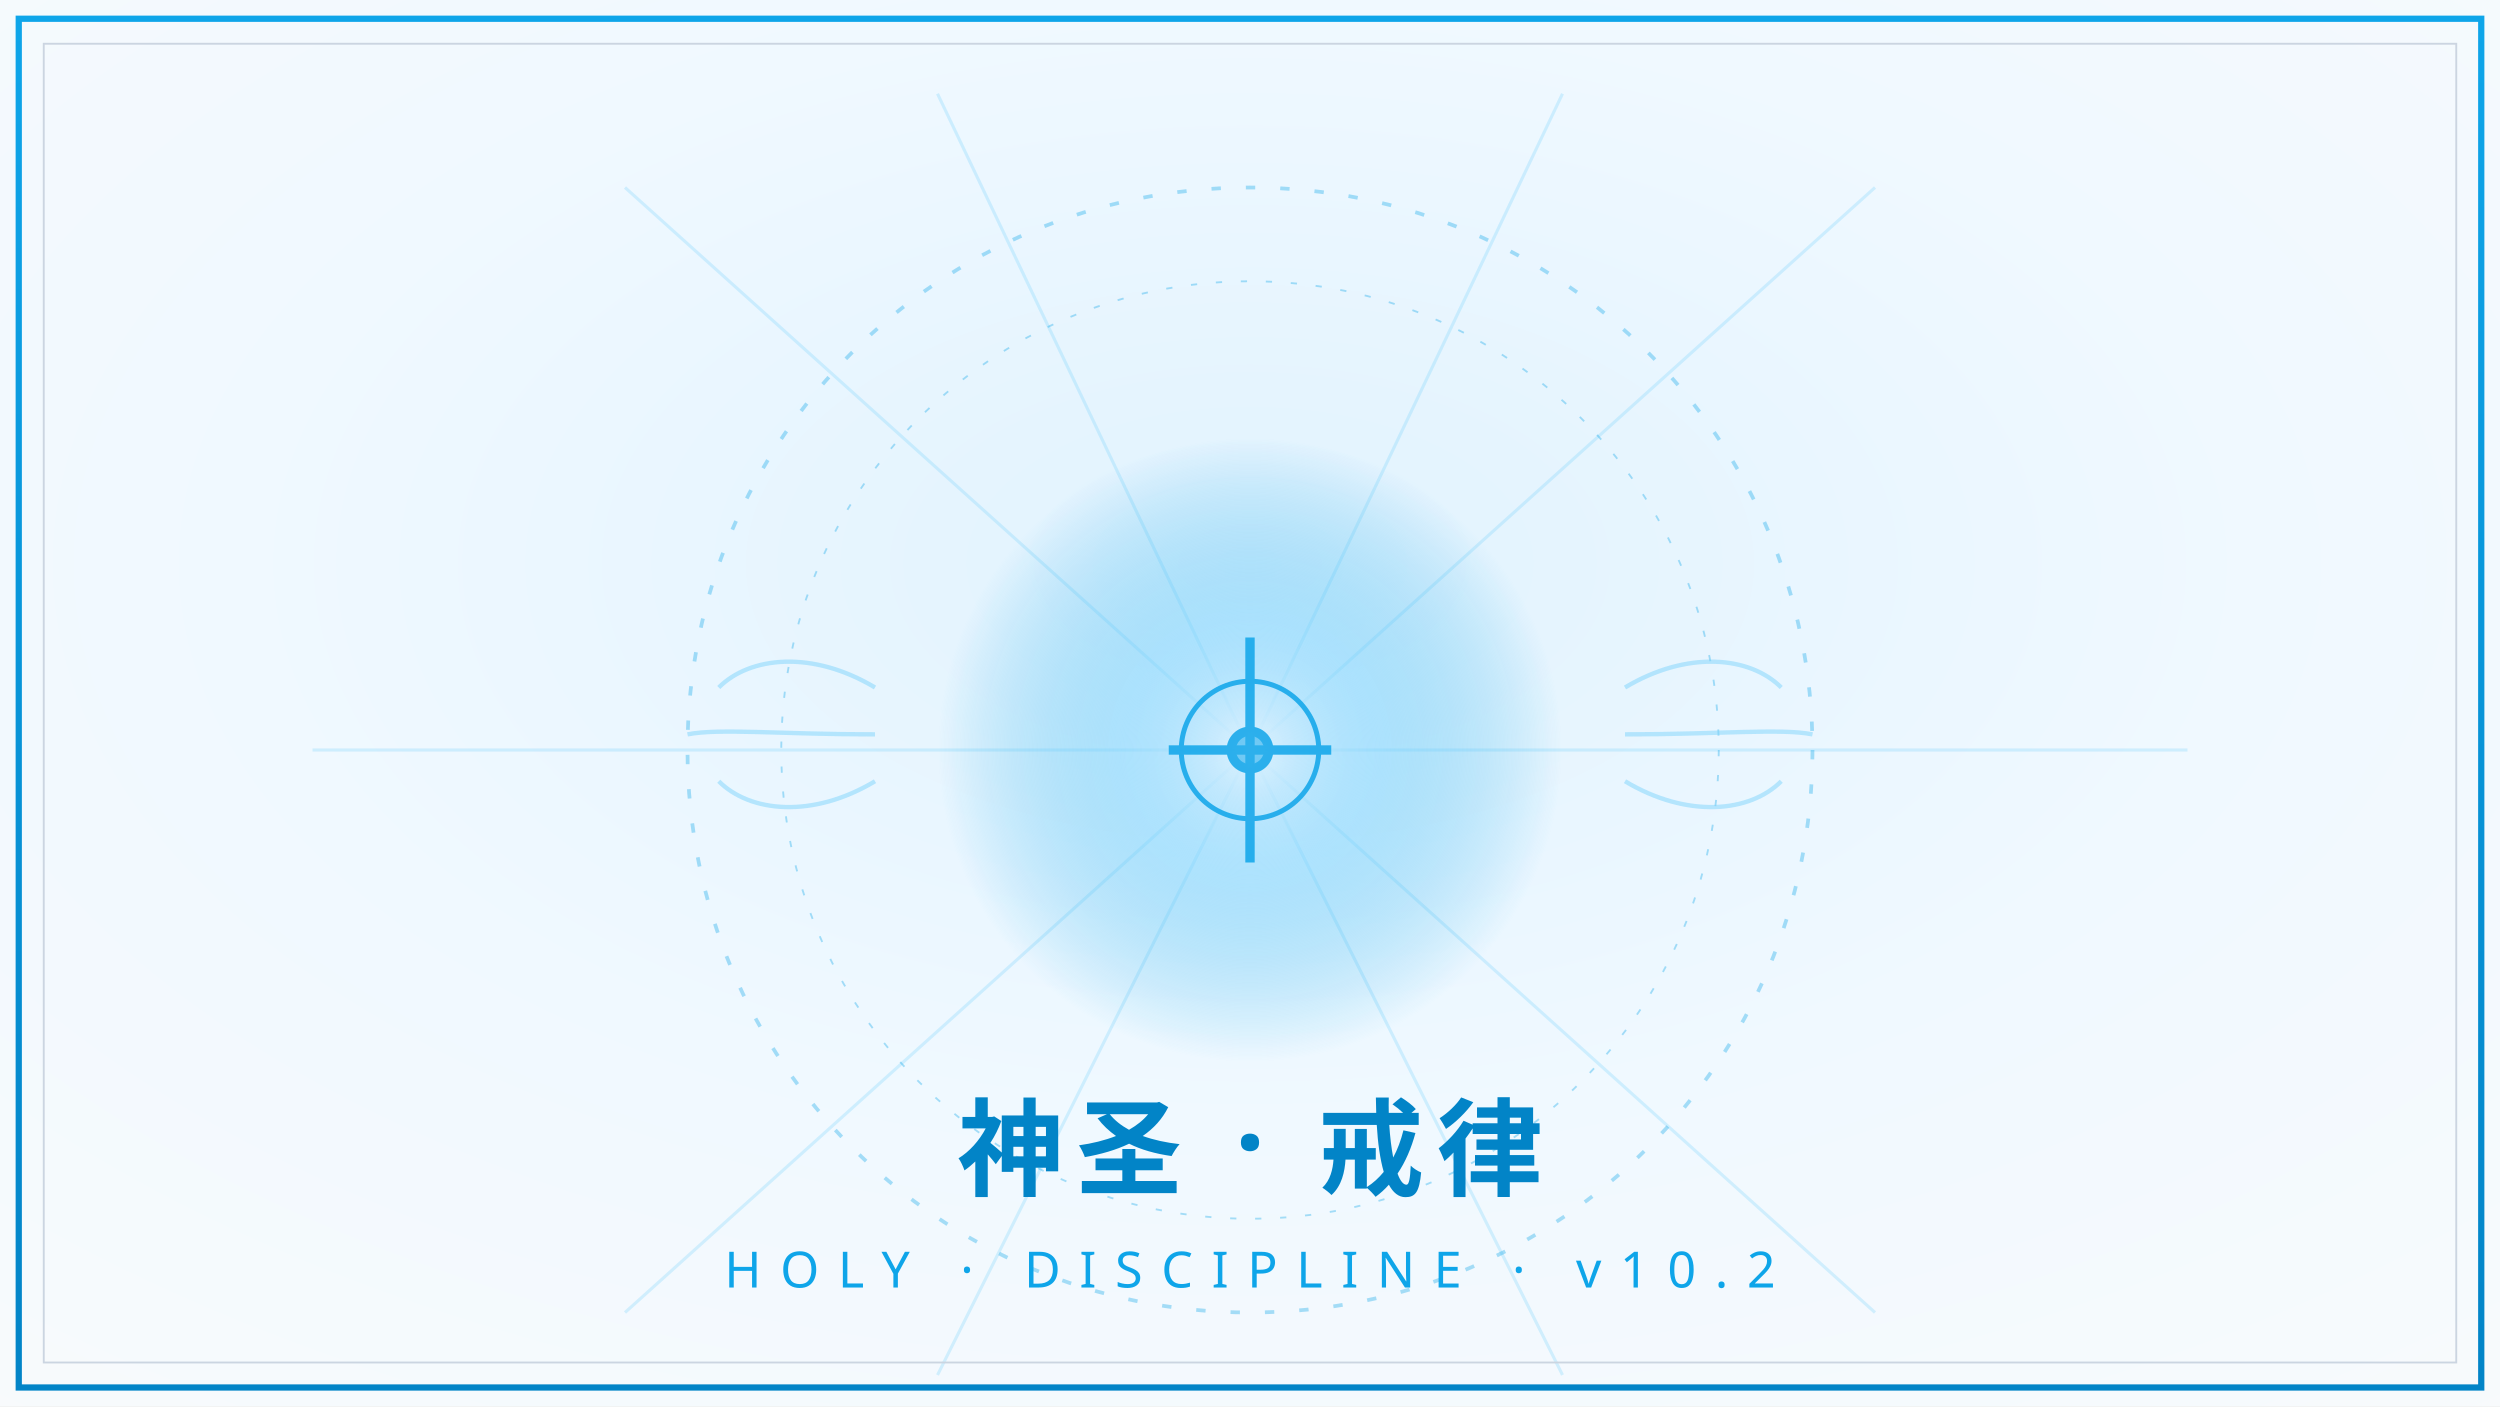
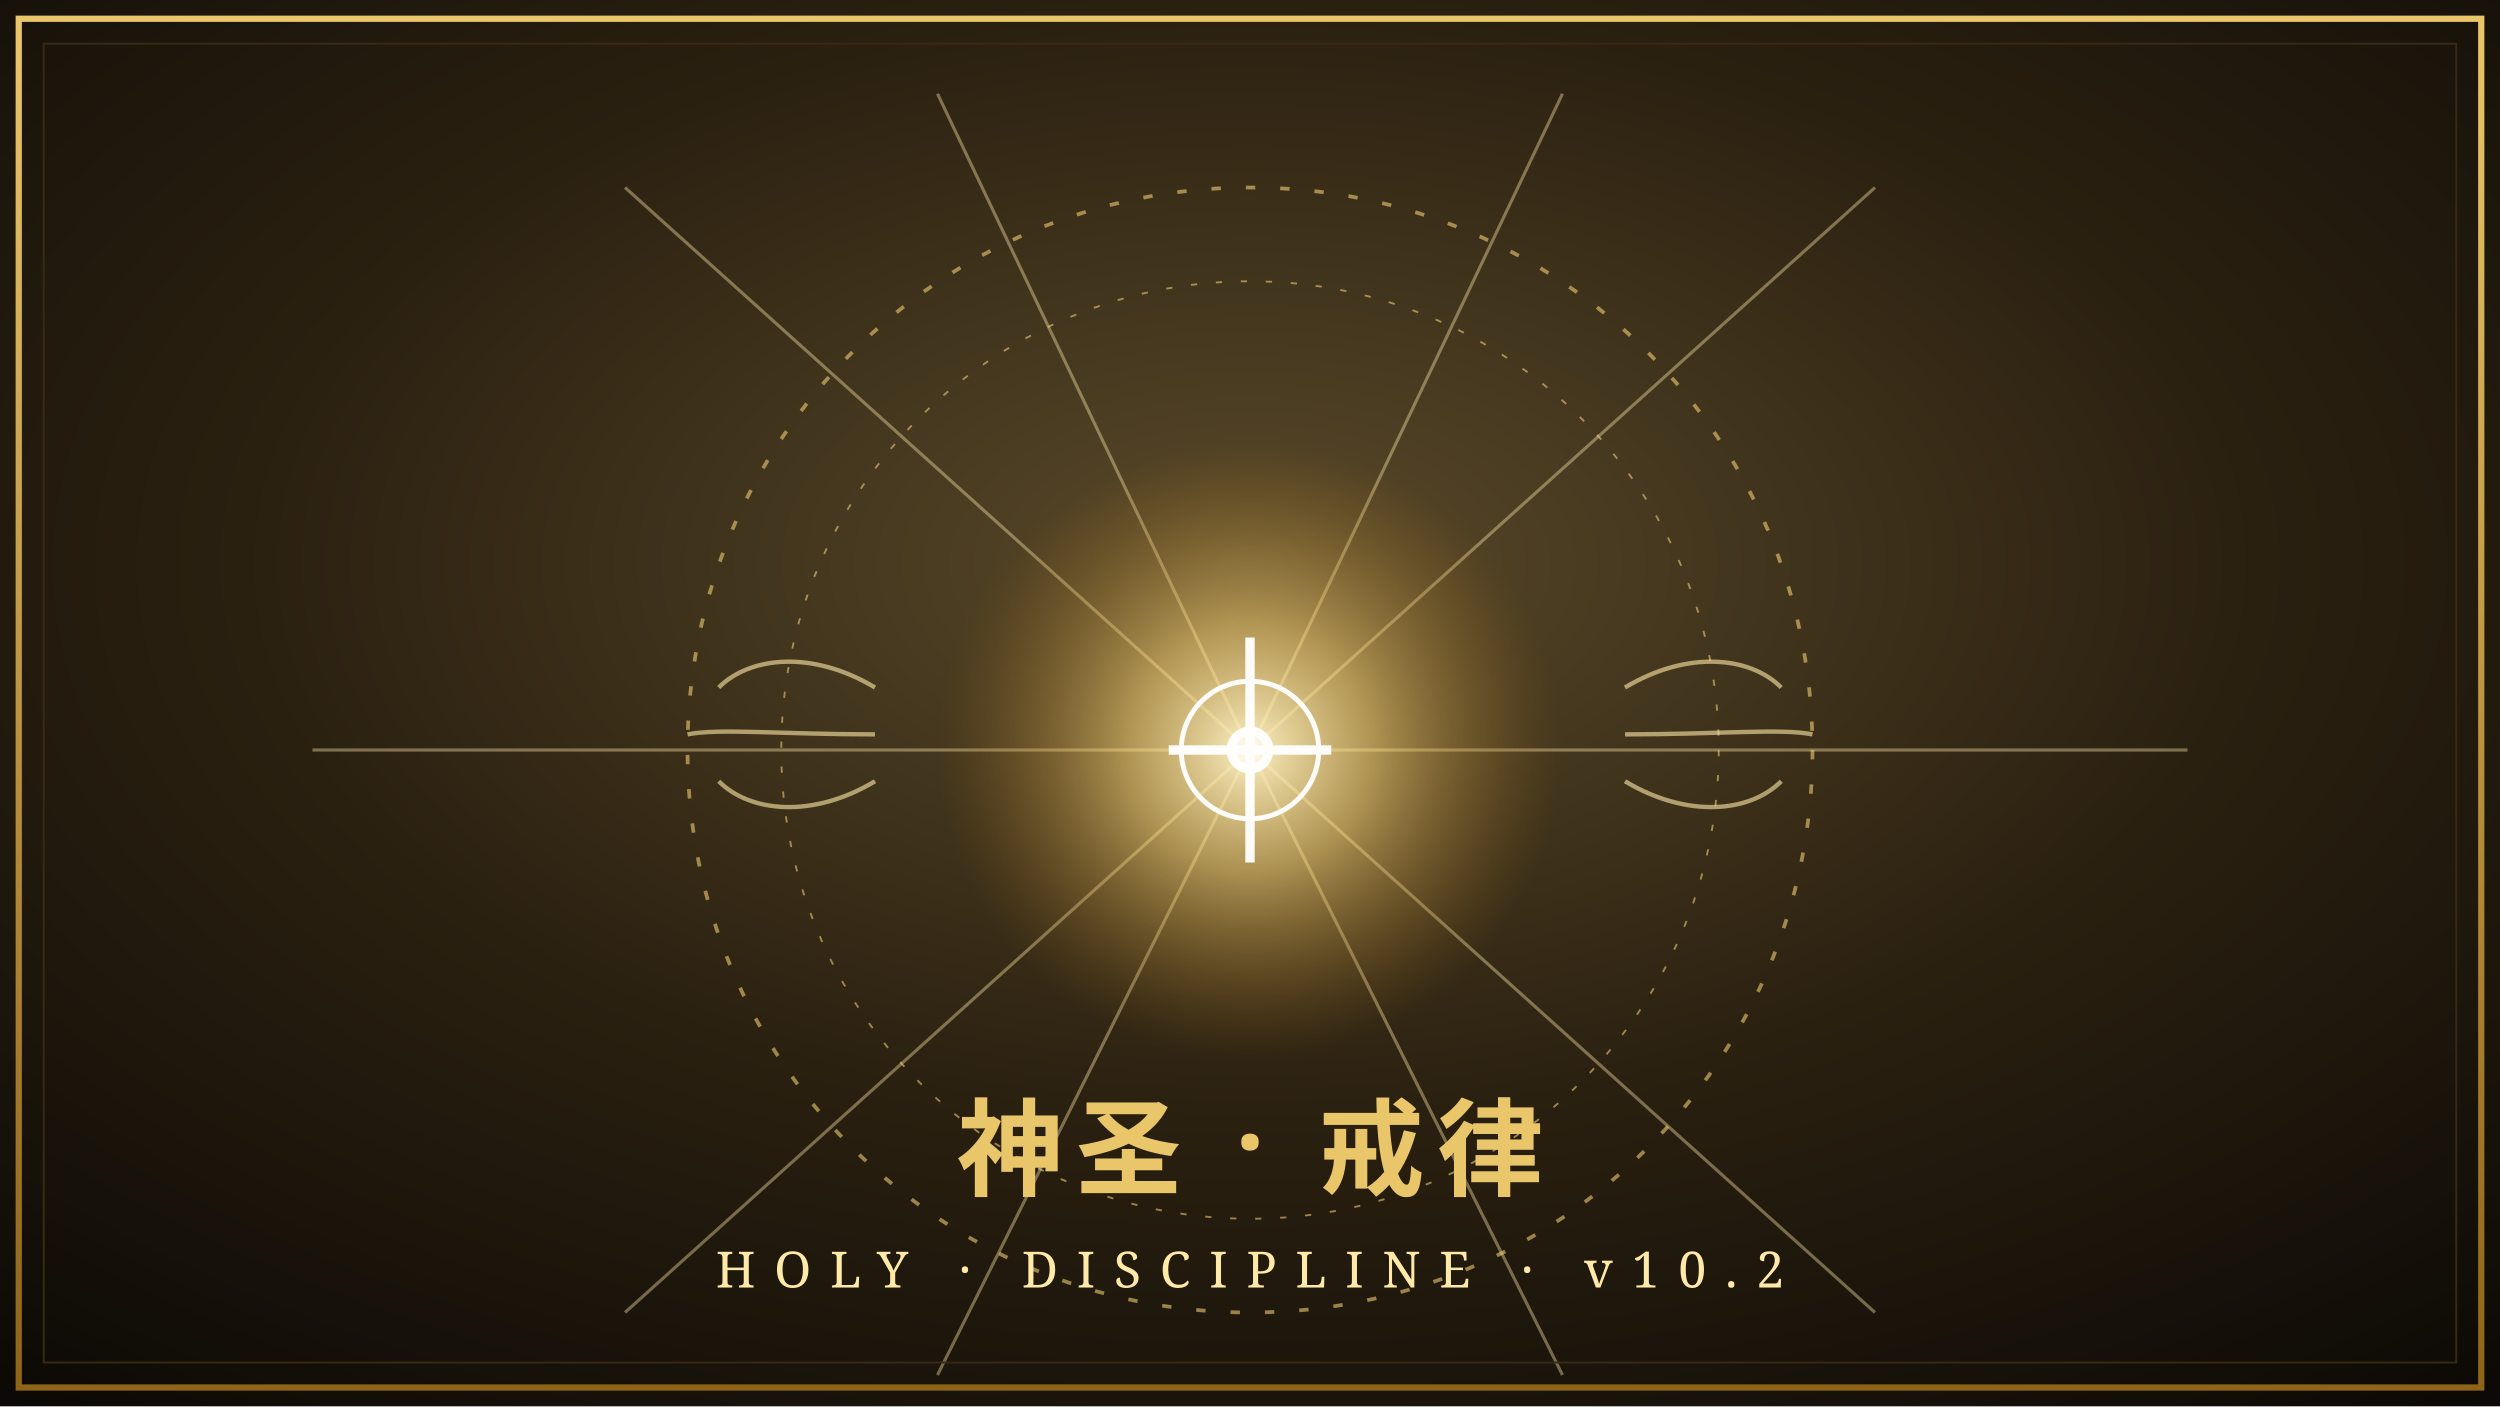
<svg xmlns="http://www.w3.org/2000/svg" viewBox="0 0 800 450" preserveAspectRatio="xMidYMid slice" role="img" aria-label="牧师治疗宏 预览图">
  <defs>
    <radialGradient id="bg-holy" cx="50%" cy="40%" r="80%">
-       <stop offset="0%" stop-color="#e0f2fe" />
-       <stop offset="50%" stop-color="#f0f9ff" />
-       <stop offset="100%" stop-color="#f8fafc" />
+       <stop offset="0%" stop-color="#5a4a2a" />
+       <stop offset="50%" stop-color="#2a2010" />
+       <stop offset="100%" stop-color="#0a0805" />
    </radialGradient>
    <radialGradient id="orb-holy" cx="50%" cy="50%" r="50%">
-       <stop offset="0%" stop-color="#e0f2fe" stop-opacity="0.98" />
-       <stop offset="40%" stop-color="#7dd3fc" stop-opacity="0.55" />
-       <stop offset="100%" stop-color="#0ea5e9" stop-opacity="0" />
+       <stop offset="0%" stop-color="#fff4c8" stop-opacity="0.98" />
+       <stop offset="40%" stop-color="#ffd97a" stop-opacity="0.55" />
+       <stop offset="100%" stop-color="#a26a14" stop-opacity="0" />
    </radialGradient>
    <linearGradient id="frame-holy" x1="0" x2="0" y1="0" y2="1">
-       <stop offset="0%" stop-color="#0ea5e9" />
-       <stop offset="100%" stop-color="#0284c7" />
+       <stop offset="0%" stop-color="#e9c66a" />
+       <stop offset="100%" stop-color="#8e6418" />
    </linearGradient>
  </defs>
  <rect width="800" height="450" fill="url(#bg-holy)" />
-   <g stroke="#7dd3fc" stroke-width="1" opacity="0.3">
+   <g stroke="#ffe9a8" stroke-width="1" opacity="0.4">
    <path d="M400 240 L200 60" />
    <path d="M400 240 L600 60" />
    <path d="M400 240 L100 240" />
    <path d="M400 240 L700 240" />
    <path d="M400 240 L200 420" />
    <path d="M400 240 L600 420" />
    <path d="M400 240 L300 30" />
    <path d="M400 240 L500 30" />
    <path d="M400 240 L300 440" />
    <path d="M400 240 L500 440" />
  </g>
-   <g transform="translate(400 240)" opacity="0.35" fill="none" stroke="#0ea5e9">
+   <g transform="translate(400 240)" opacity="0.55" fill="none" stroke="#ffd97a">
    <circle r="180" stroke-width="1.2" stroke-dasharray="3 8" />
    <circle r="150" stroke-width="0.6" stroke-dasharray="2 6" />
  </g>
  <circle cx="400" cy="240" r="100" fill="url(#orb-holy)" />
-   <g transform="translate(400 240)" stroke="#0ea5e9" stroke-width="3" fill="none" opacity="0.85">
+   <g transform="translate(400 240)" stroke="#fff" stroke-width="3" fill="none" opacity="0.95">
    <path d="M0 -36 L0 36 M-26 0 L26 0" />
    <circle r="22" stroke-width="1.6" />
-     <circle r="6" fill="#0ea5e9" fill-opacity="0.6" />
+     <circle r="6" fill="#fff" fill-opacity="0.6" />
  </g>
-   <g stroke="#7dd3fc" stroke-width="1.4" fill="none" opacity="0.5">
+   <g stroke="#ffe9a8" stroke-width="1.4" fill="none" opacity="0.6">
    <path d="M280 220c-20-12-40-10-50 0M280 250c-20 12-40 10-50 0M280 235c-30 0-50-2-60 0" />
    <path d="M520 220c20-12 40-10 50 0M520 250c20 12 40 10 50 0M520 235c30 0 50-2 60 0" />
  </g>
-   <g font-family="system-ui, sans-serif" text-anchor="middle">
-     <text x="400" y="380" fill="#0284c7" font-size="34" font-weight="700" letter-spacing="4">神圣 · 戒律</text>
-     <text x="400" y="412" fill="#0ea5e9" font-size="16" letter-spacing="6">HOLY · DISCIPLINE · v10.2</text>
+   <g font-family="serif" text-anchor="middle">
+     <text x="400" y="380" fill="#e9c66a" font-size="34" font-weight="700" letter-spacing="4">神圣 · 戒律</text>
+     <text x="400" y="412" fill="#ffe9a8" font-size="16" letter-spacing="6">HOLY · DISCIPLINE · v10.2</text>
  </g>
  <rect x="6" y="6" width="788" height="438" fill="none" stroke="url(#frame-holy)" stroke-width="2" />
-   <rect x="14" y="14" width="772" height="422" fill="none" stroke="#cbd5e1" stroke-width="0.6" />
+   <rect x="14" y="14" width="772" height="422" fill="none" stroke="#3a2a14" stroke-width="0.6" />
</svg>
